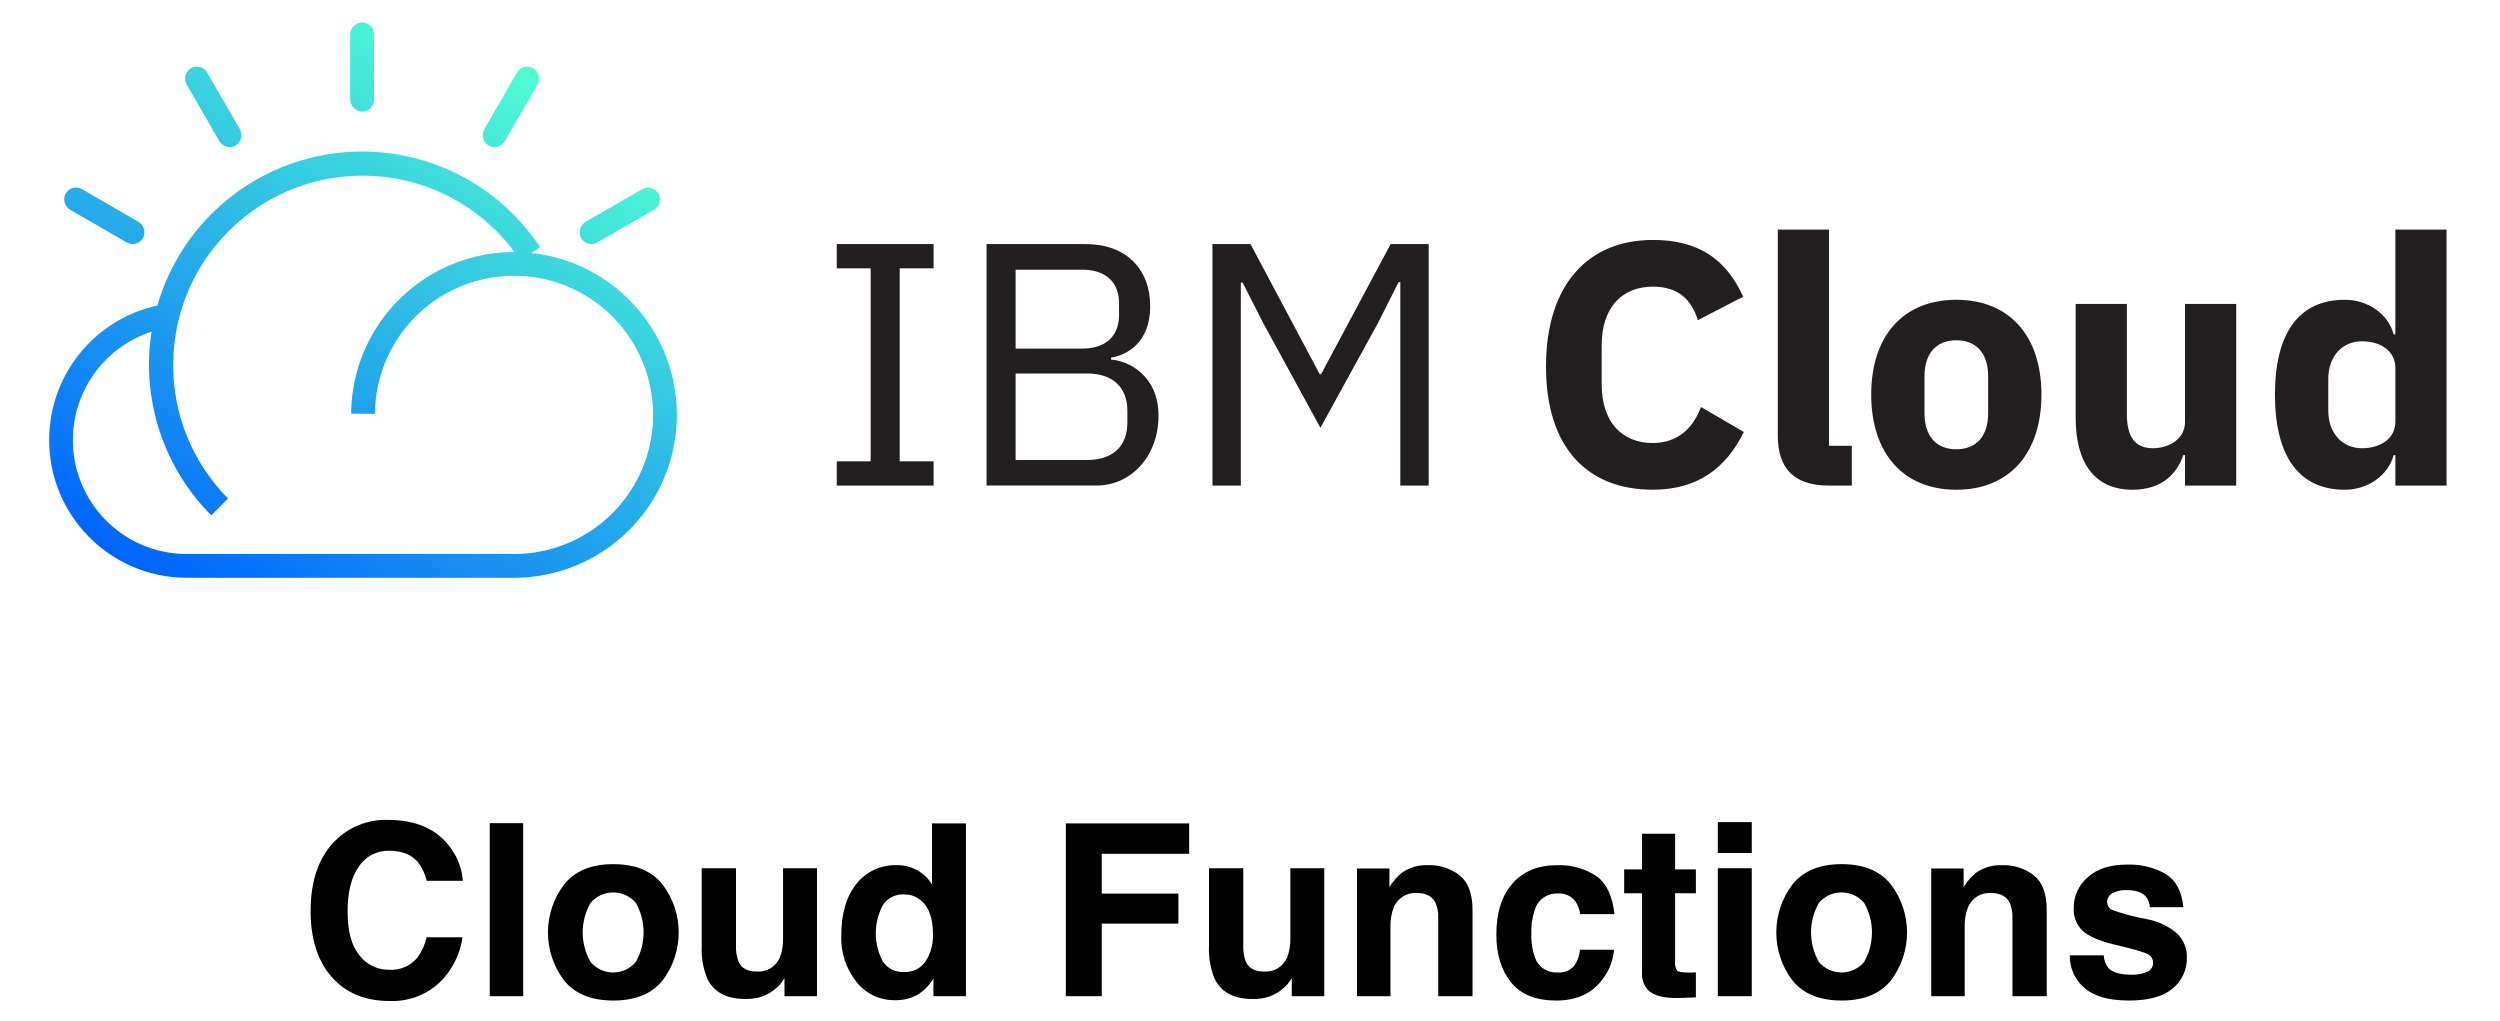
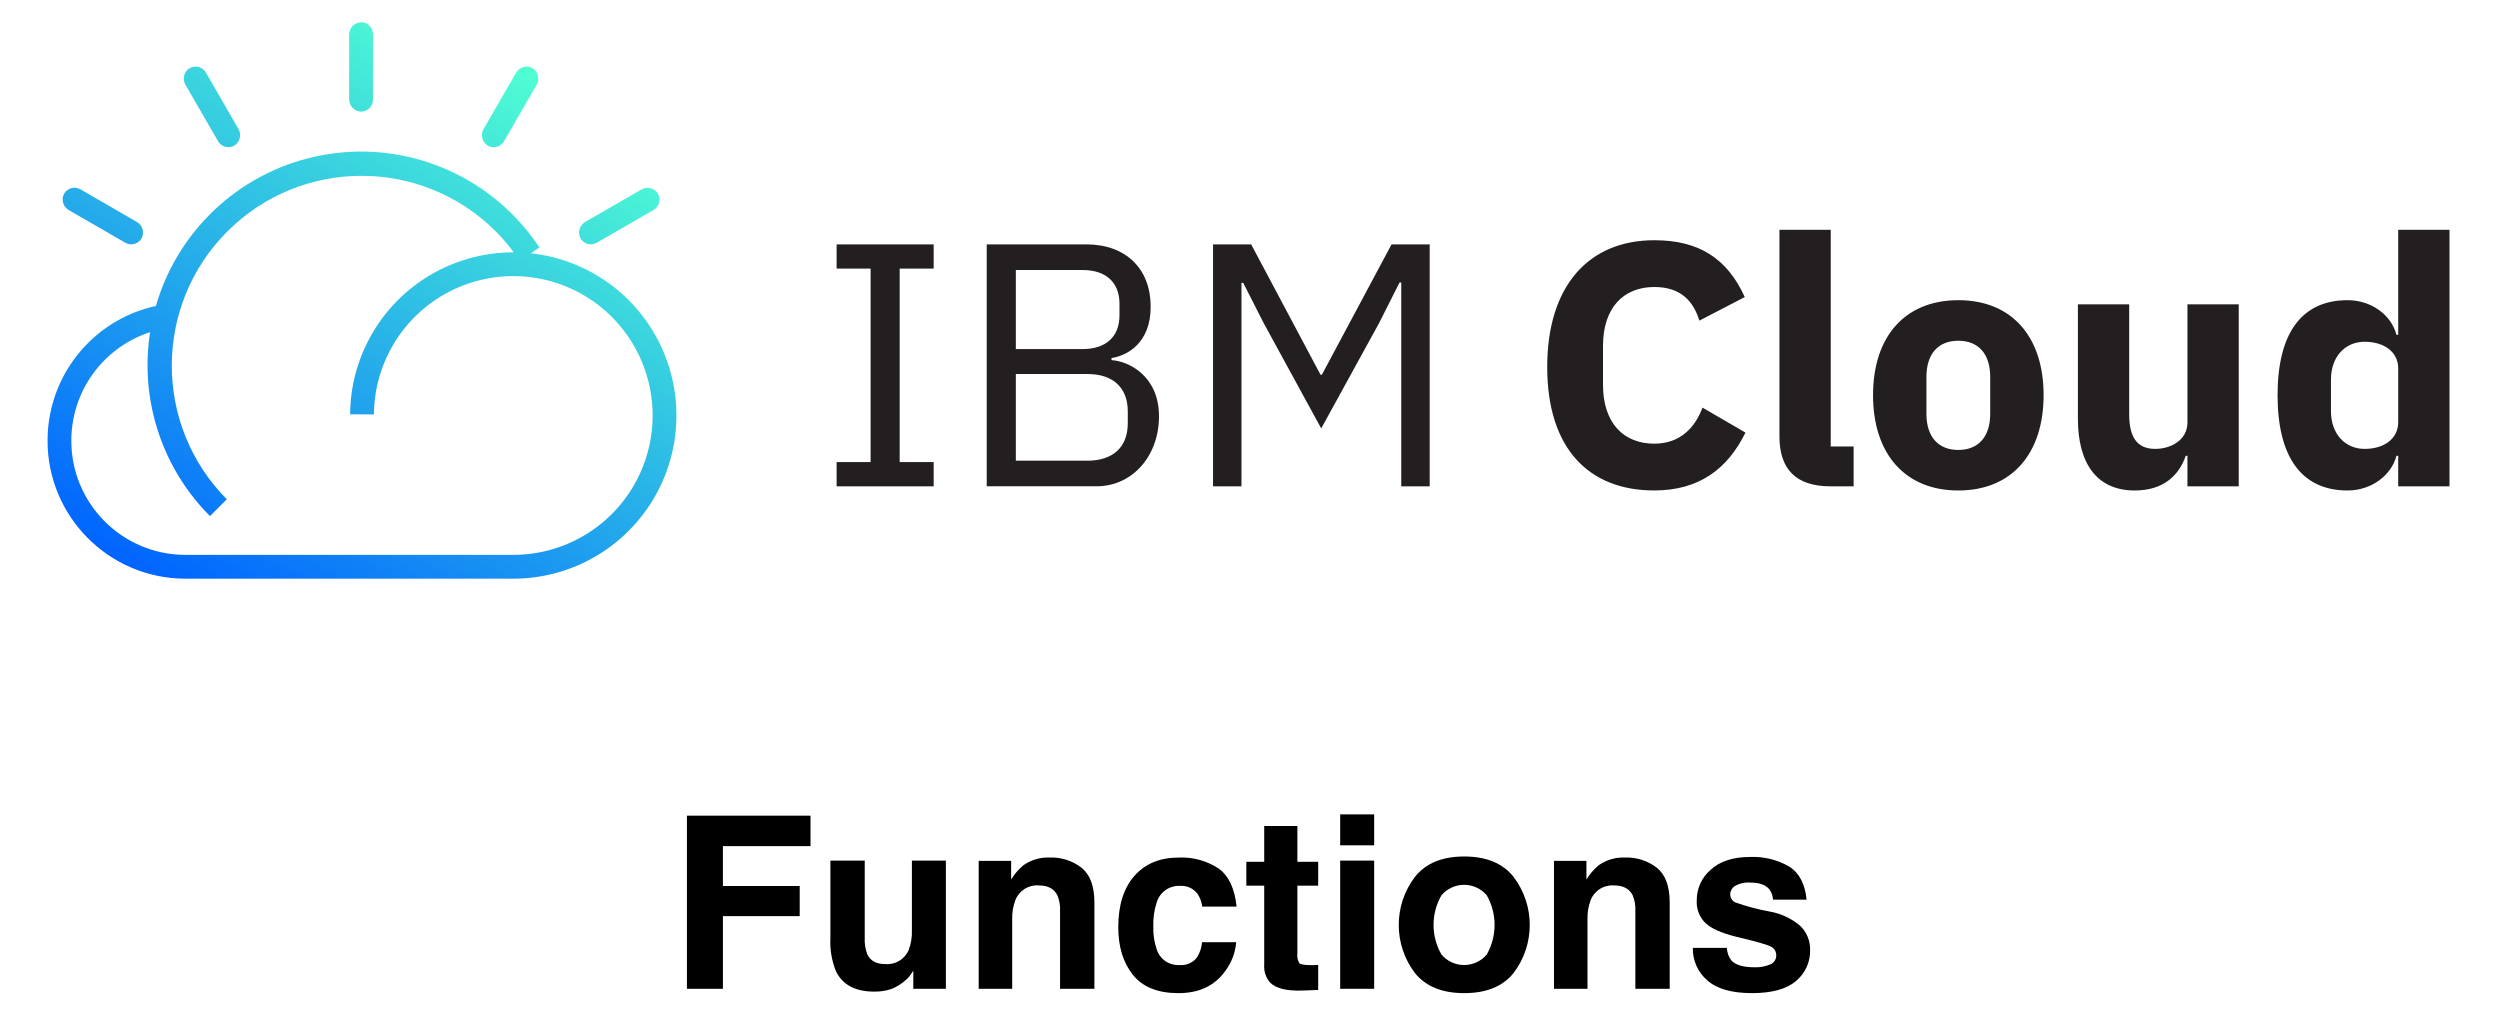
- <svg xmlns="http://www.w3.org/2000/svg" id="Layer_1" data-name="Layer 1" viewBox="-8.891 -2.879 550.16 224.64">
+ <svg xmlns="http://www.w3.org/2000/svg" id="Layer_1" data-name="Layer 1" viewBox="-8.871 -0.839 549.12 222.56">
  <defs>
    <style>.cls-1{fill:#231f20;}.cls-2{fill:url(#linear-gradient);}</style>
-     <linearGradient id="linear-gradient" x1="106.292" y1="51.148" x2="36.652" y2="171.767" gradientTransform="translate(0 -40.25349)" gradientUnits="userSpaceOnUse">
+     <linearGradient id="linear-gradient" x1="105.938" y1="166.852" x2="36.299" y2="46.232" gradientTransform="matrix(1, 0, 0, -1, 0, 179.7465)" gradientUnits="userSpaceOnUse">
      <stop offset="0" stop-color="#50ffd2" />
      <stop offset="1" stop-color="#0064ff" />
    </linearGradient>
  </defs>
-   <path d="M64.755,182.25A15.674,15.674,0,0,1,76.459,177.549q9.506,0,13.902,6.303a13.735,13.735,0,0,1,2.606,7.104H85.011a10.851,10.851,0,0,0-1.948-4.134q-2.126-2.479-6.301-2.479a7.764,7.764,0,0,0-6.706,3.5q-2.454,3.501-2.455,9.906,0,6.406,2.59,9.596a8.117,8.117,0,0,0,6.582,3.19,7.457,7.457,0,0,0,6.241-2.738,12.016,12.016,0,0,0,1.971-4.417h7.904a17.148,17.148,0,0,1-5.226,10.125,15.207,15.207,0,0,1-10.771,3.9q-8.126,0-12.777-5.269-4.65-5.295-4.65-14.517Q59.465,187.648,64.755,182.25Z" />
-   <path d="M106.244,216.346H98.882V178.272h7.362Z" />
-   <path d="M136.904,212.901q-3.565,4.4-10.823,4.4-7.259,0-10.823-4.4a17.466,17.466,0,0,1,0-21.149q3.564-4.465,10.823-4.465,7.258,0,10.823,4.465a17.468,17.468,0,0,1,0,21.149Zm-5.889-4.068a13.145,13.145,0,0,0,0-13.038,6.542,6.542,0,0,0-9.932,0,13.058,13.058,0,0,0,0,13.038,6.52,6.52,0,0,0,9.932,0Z" />
-   <path d="M153.075,188.191v16.971a8.926,8.926,0,0,0,.564,3.616q1.002,2.145,3.932,2.144a5.136,5.136,0,0,0,5.141-3.048,11.065,11.065,0,0,0,.721-4.365V188.191h7.465v28.155h-7.154V212.368q-.105.129-.516.774a5.216,5.216,0,0,1-.979,1.137,10.229,10.229,0,0,1-3.336,2.118,11.345,11.345,0,0,1-3.773.568q-6.234,0-8.397-4.495a17.235,17.235,0,0,1-1.21-7.31v-16.971Z" />
-   <path d="M192.982,188.643a8.941,8.941,0,0,1,3.229,3.112V178.323h7.465v38.022h-7.154v-3.9a10.369,10.369,0,0,1-3.591,3.642,10.077,10.077,0,0,1-5.011,1.137,10.464,10.464,0,0,1-8.305-3.99,15.327,15.327,0,0,1-3.371-10.242q0-7.206,3.319-11.339a10.799,10.799,0,0,1,8.873-4.133A9.08,9.08,0,0,1,192.982,188.643Zm1.809,20.058a10.276,10.276,0,0,0,1.627-6.019q0-5.167-2.609-7.388a5.613,5.613,0,0,0-3.719-1.343,5.171,5.171,0,0,0-4.74,2.44,13.166,13.166,0,0,0,.025,12.296,5.199,5.199,0,0,0,4.663,2.337A5.436,5.436,0,0,0,194.79,208.7Z" />
-   <path d="M225.657,178.323h27.147v6.69H233.561v8.757h16.867v6.612H233.561v15.963h-7.904Z" />
-   <path d="M264.712,188.191v16.971a8.924,8.924,0,0,0,.565,3.616q1.002,2.145,3.932,2.144a5.136,5.136,0,0,0,5.14-3.048,11.084,11.084,0,0,0,.72-4.365V188.191h7.465v28.155h-7.154V212.368q-.104.129-.516.774a5.175,5.175,0,0,1-.978,1.137,10.219,10.219,0,0,1-3.336,2.118,11.337,11.337,0,0,1-3.773.568q-6.233,0-8.396-4.495a17.225,17.225,0,0,1-1.211-7.31v-16.971Z" />
-   <path d="M312.392,189.805q2.766,2.287,2.766,7.582v18.959h-7.543v-17.125a7.86,7.86,0,0,0-.59-3.41q-1.077-2.169-4.103-2.17a5.086,5.086,0,0,0-5.103,3.178,10.986,10.986,0,0,0-.718,4.287v15.24h-7.361V188.242H296.87v4.107a12.492,12.492,0,0,1,2.675-3.126,9.274,9.274,0,0,1,5.736-1.704A10.795,10.795,0,0,1,312.392,189.805Z" />
-   <path d="M338.844,198.29a6.511,6.511,0,0,0-1.062-2.841,4.454,4.454,0,0,0-3.857-1.705,5.08,5.08,0,0,0-5.102,3.693,15.339,15.339,0,0,0-.725,5.205,14.098,14.098,0,0,0,.725,4.973,4.924,4.924,0,0,0,4.972,3.513,4.388,4.388,0,0,0,3.677-1.395,6.936,6.936,0,0,0,1.32-3.616h7.517a12.306,12.306,0,0,1-2.43,6.354q-3.466,4.831-10.265,4.831-6.801,0-10.007-4.03-3.207-4.028-3.206-10.448,0-7.245,3.542-11.274,3.542-4.03,9.773-4.029a14.729,14.729,0,0,1,8.675,2.376q3.374,2.377,3.995,8.395Z" />
-   <path d="M348.53,193.693v-5.243h3.927v-7.853h7.284v7.853h4.571v5.243h-4.571v14.879a3.349,3.349,0,0,0,.438,2.156q.439.426,2.687.427.335,0,.711-.014c.249-.008.494-.021.735-.038v5.502l-3.486.129q-5.218.18-7.13-1.809a5.384,5.384,0,0,1-1.239-3.9v-17.332Z" />
-   <path d="M376.608,184.833h-7.465v-6.794h7.465Zm-7.465,3.357h7.465v28.155h-7.465Z" />
-   <path d="M407.217,212.901q-3.564,4.4-10.823,4.4-7.258,0-10.822-4.4a17.468,17.468,0,0,1,0-21.149q3.564-4.465,10.822-4.465t10.823,4.465a17.468,17.468,0,0,1,0,21.149Zm-5.89-4.068a13.138,13.138,0,0,0,0-13.038,6.542,6.542,0,0,0-9.932,0,13.061,13.061,0,0,0,0,13.038,6.52,6.52,0,0,0,9.932,0Z" />
-   <path d="M438.754,189.805q2.766,2.287,2.766,7.582v18.959h-7.543v-17.125a7.86,7.86,0,0,0-.59-3.41q-1.077-2.169-4.103-2.17a5.086,5.086,0,0,0-5.103,3.178,10.986,10.986,0,0,0-.718,4.287v15.24h-7.361V188.242h7.129v4.107a12.492,12.492,0,0,1,2.675-3.126,9.274,9.274,0,0,1,5.736-1.704A10.795,10.795,0,0,1,438.754,189.805Z" />
-   <path d="M454.072,207.357a4.9,4.9,0,0,0,1.013,2.79q1.375,1.472,5.087,1.473a7.784,7.784,0,0,0,3.465-.646,2.066,2.066,0,0,0,1.284-1.937,2.088,2.088,0,0,0-1.034-1.886q-1.036-.646-7.702-2.222-4.799-1.188-6.762-2.971a6.44,6.44,0,0,1-1.963-5.062,8.776,8.776,0,0,1,3.067-6.703q3.067-2.802,8.633-2.803a15.862,15.862,0,0,1,8.606,2.105q3.327,2.105,3.819,7.271h-7.362a4.345,4.345,0,0,0-.803-2.247q-1.217-1.499-4.145-1.498a5.964,5.964,0,0,0-3.432.749,2.154,2.154,0,0,0-1.023,1.756,1.922,1.922,0,0,0,1.089,1.834,47.098,47.098,0,0,0,7.686,2.041,14.099,14.099,0,0,1,6.595,3.125,7.098,7.098,0,0,1,2.17,5.295,8.552,8.552,0,0,1-3.119,6.833q-3.119,2.647-9.641,2.647-6.652,0-9.822-2.803a9.108,9.108,0,0,1-3.171-7.143Z" />
-   <path id="IBM_Cloud" data-name="IBM Cloud" class="cls-1" d="M175.246,103.979V98.65h7.464V56.165h-7.464v-5.329H196.562v5.329h-7.464V98.65H196.562v5.329ZM208.217,50.836h21.852c8.757,0,14.16,5.403,14.16,13.704,0,7.92-5.101,10.738-8.603,11.267v.455c3.809.228,10.43,3.501,10.43,12.332,0,8.757-5.864,15.378-13.704,15.378H208.217V50.836Zm6.394,22.996h14.695c5.028,0,8.067-2.665,8.067-7.384V63.857c0-4.72-3.046-7.384-8.067-7.384h-14.695Zm0,24.516h15.759c5.483,0,8.83-2.892,8.83-8.221V87.536c0-5.329-3.348-8.221-8.83-8.221H214.611Zm84.662-39.137H298.891l-4.492,8.91L281.685,91.266,269.046,68.122l-4.492-8.83h-.382v44.694h-6.246v-53.149h8.375l15.23,28.627h.302l15.304-28.627h8.375v53.143h-6.246V59.211ZM331.327,77.789c0-17.969,9.212-27.864,23.525-27.864,9.747,0,15.987,3.957,19.87,12.486l-9.975,5.175c-1.372-4.418-4.191-7.384-9.901-7.384-6.775,0-11.267,4.566-11.267,12.941v8.529c0,8.375,4.492,12.941,11.267,12.941,5.711,0,8.984-3.575,10.584-7.92l9.44,5.483c-3.957,8.067-10.277,12.713-20.024,12.713C340.539,104.896,331.327,95.758,331.327,77.789Zm62.201,26.19c-7.692,0-11.193-3.883-11.193-10.966V47.642h11.267V95.228h5.028v8.757h-5.101ZM402.894,83.955c0-12.867,7.003-20.861,18.732-20.861,11.723,0,18.732,7.994,18.732,20.861s-7.003,20.941-18.732,20.941C409.903,104.896,402.894,96.822,402.894,83.955Zm25.735,4.117V79.924c0-5.028-2.591-7.92-7.003-7.92-4.418,0-7.003,2.892-7.003,7.92v8.147c0,5.028,2.591,7.92,7.003,7.92C426.044,95.985,428.628,93.093,428.628,88.072Zm43.322,9.212h-.382c-1.372,4.037-4.646,7.612-11.193,7.612-8.147,0-12.486-5.711-12.486-15.759V64.011h11.267V88.146c0,4.874,1.6,7.612,5.711,7.612,3.501,0,7.083-1.981,7.083-5.784V64.011h11.267v39.974H471.95V97.284Zm46.294,0h-.382c-1.145,4.338-5.557,7.612-10.738,7.612-10.129,0-15.378-7.384-15.378-20.941,0-13.55,5.255-20.861,15.378-20.861,5.175,0,9.594,3.2,10.738,7.612h.382V47.642H529.511v56.343H518.244Zm0-7.391V78.091c0-3.655-3.12-5.864-7.384-5.864s-7.384,3.274-7.384,8.301v6.929c0,5.028,3.12,8.301,7.384,8.301S518.244,93.549,518.244,89.893Z" />
-   <path class="cls-2" d="M20.309,50.824a2.623,2.623,0,0,1-1.305-.351L6.661,43.347a2.72,2.72,0,0,1-1.286-3.218A2.62,2.62,0,0,1,8.722,38.547a2.214,2.214,0,0,1,.425.197l12.344,7.132a2.715,2.715,0,0,1,1.138,3.551A2.633,2.633,0,0,1,20.309,50.824ZM41.644,29.489a2.61,2.61,0,0,1-2.265-1.311L32.254,15.834a2.712,2.712,0,0,1,.498-3.428,2.615,2.615,0,0,1,3.686.308,2.838,2.838,0,0,1,.271.382l7.12,12.338a2.718,2.718,0,0,1-.689,3.588A2.639,2.639,0,0,1,41.644,29.489ZM68.172,18.899V4.831A2.73,2.73,0,0,1,70.671,2.05,2.618,2.618,0,0,1,73.403,4.542c0,.037.006.08.006.117V19.065a2.613,2.613,0,0,1-2.615,2.615H70.677A2.726,2.726,0,0,1,68.172,18.899Zm31.753,10.59a2.62,2.62,0,0,1-1.489-.468,2.721,2.721,0,0,1-.689-3.594l7.12-12.332a2.621,2.621,0,0,1,3.575-.96,2.378,2.378,0,0,1,.382.271,2.72,2.72,0,0,1,.498,3.428l-7.126,12.344A2.628,2.628,0,0,1,99.925,29.489Zm21.335,21.335A2.621,2.621,0,0,1,118.94,49.427a2.713,2.713,0,0,1,1.138-3.551L132.318,38.812a2.691,2.691,0,0,1,3.397.492,2.613,2.613,0,0,1-.277,3.686,2.554,2.554,0,0,1-.394.283l-12.48,7.206A2.665,2.665,0,0,1,121.26,50.824ZM37.607,110.526a46.918,46.918,0,1,1,70.084-62.152c.806,1.022,1.575,2.086,2.277,3.157L105.605,54.411c-.628-.954-1.311-1.895-2.025-2.806a42.572,42.572,0,0,0-3.323-3.741,41.69,41.69,0,0,0-58.958,58.958Zm66.625,13.741H32.026A30.306,30.306,0,0,1,1.928,93.758v-.018l5.224.037a25.068,25.068,0,0,0,24.885,25.261h72.17a30.615,30.615,0,0,0,22.83-51.026l3.895-3.483a35.842,35.842,0,0,1-26.701,59.74ZM7.153,93.776l-5.224-.037A30.273,30.273,0,0,1,27.183,64.079l.874,5.157A25.048,25.048,0,0,0,7.153,93.776Zm66.459-5.581-5.231-.037a35.845,35.845,0,0,1,62.558-23.63l-3.895,3.483A30.615,30.615,0,0,0,73.612,88.195Z" />
+   <path d="M142.011,178.323h27.147v6.69h-19.243v8.757h16.867v6.612H149.916v15.963h-7.904Z" />
+   <path d="M181.067,188.191v16.971a8.924,8.924,0,0,0,.565,3.616q1.002,2.144,3.932,2.144a5.136,5.136,0,0,0,5.14-3.048,11.084,11.084,0,0,0,.72-4.365v-15.317h7.465v28.155h-7.154V212.368q-.104.129-.516.774a5.175,5.175,0,0,1-.978,1.137,10.22,10.22,0,0,1-3.336,2.118,11.337,11.337,0,0,1-3.773.568q-6.233,0-8.396-4.495a17.226,17.226,0,0,1-1.211-7.31v-16.971Z" />
+   <path d="M228.747,189.805q2.766,2.287,2.766,7.582v18.959h-7.543v-17.125a7.86,7.86,0,0,0-.59-3.41q-1.077-2.169-4.103-2.17a5.086,5.086,0,0,0-5.103,3.178,10.986,10.986,0,0,0-.718,4.287v15.24H206.096V188.242h7.129v4.107a12.493,12.493,0,0,1,2.675-3.126,9.274,9.274,0,0,1,5.736-1.704A10.795,10.795,0,0,1,228.747,189.805Z" />
+   <path d="M255.198,198.29a6.511,6.511,0,0,0-1.062-2.841,4.454,4.454,0,0,0-3.857-1.705,5.08,5.08,0,0,0-5.102,3.693,15.338,15.338,0,0,0-.725,5.205,14.098,14.098,0,0,0,.725,4.973,4.924,4.924,0,0,0,4.972,3.513,4.388,4.388,0,0,0,3.677-1.395,6.936,6.936,0,0,0,1.32-3.616h7.517a12.306,12.306,0,0,1-2.43,6.354q-3.466,4.831-10.265,4.831-6.801,0-10.007-4.03-3.207-4.028-3.206-10.448,0-7.245,3.542-11.274,3.542-4.03,9.773-4.029a14.729,14.729,0,0,1,8.675,2.376q3.374,2.377,3.995,8.395Z" />
+   <path d="M264.885,193.692v-5.243h3.927V180.597h7.284v7.853h4.571v5.243h-4.571v14.879a3.349,3.349,0,0,0,.438,2.156q.439.426,2.687.427.335,0,.711-.014c.249-.008.494-.021.735-.038v5.502l-3.486.129q-5.218.18-7.13-1.809a5.384,5.384,0,0,1-1.239-3.9v-17.332Z" />
+   <path d="M292.963,184.833h-7.465V178.039H292.963Zm-7.465,3.357H292.963v28.155h-7.465Z" />
+   <path d="M323.571,212.901q-3.564,4.4-10.823,4.4-7.258,0-10.822-4.4a17.468,17.468,0,0,1,0-21.149q3.564-4.465,10.822-4.465t10.823,4.465A17.468,17.468,0,0,1,323.571,212.901Zm-5.89-4.068a13.138,13.138,0,0,0,0-13.038,6.542,6.542,0,0,0-9.932,0,13.061,13.061,0,0,0,0,13.038,6.52,6.52,0,0,0,9.932,0Z" />
+   <path d="M355.109,189.805q2.766,2.287,2.766,7.582v18.959h-7.543v-17.125a7.86,7.86,0,0,0-.59-3.41q-1.077-2.169-4.103-2.17a5.086,5.086,0,0,0-5.103,3.178,10.986,10.986,0,0,0-.718,4.287v15.24h-7.361V188.242H339.586v4.107a12.492,12.492,0,0,1,2.675-3.126,9.274,9.274,0,0,1,5.736-1.704A10.795,10.795,0,0,1,355.109,189.805Z" />
+   <path d="M370.427,207.357a4.9,4.9,0,0,0,1.013,2.79q1.375,1.472,5.087,1.473a7.784,7.784,0,0,0,3.465-.646,2.066,2.066,0,0,0,1.284-1.937,2.088,2.088,0,0,0-1.034-1.886q-1.036-.646-7.702-2.222-4.799-1.188-6.762-2.971a6.44,6.44,0,0,1-1.963-5.062,8.776,8.776,0,0,1,3.067-6.703q3.067-2.802,8.633-2.803a15.862,15.862,0,0,1,8.606,2.105q3.327,2.105,3.819,7.271h-7.362a4.345,4.345,0,0,0-.803-2.247q-1.217-1.499-4.145-1.498a5.964,5.964,0,0,0-3.432.749,2.154,2.154,0,0,0-1.023,1.756,1.922,1.922,0,0,0,1.089,1.834,47.098,47.098,0,0,0,7.686,2.041,14.098,14.098,0,0,1,6.595,3.125,7.098,7.098,0,0,1,2.17,5.295,8.551,8.551,0,0,1-3.119,6.833q-3.119,2.647-9.641,2.647-6.652,0-9.822-2.803a9.108,9.108,0,0,1-3.171-7.143Z" />
+   <path id="IBM_Cloud" data-name="IBM Cloud" class="cls-1" d="M174.891,105.979v-5.329h7.464V58.165h-7.464v-5.329h21.316v5.329H188.743v42.485h7.464v5.329Zm32.971-53.143h21.852c8.757,0,14.16,5.403,14.16,13.704,0,7.92-5.101,10.738-8.603,11.267v.455c3.809.228,10.43,3.501,10.43,12.332,0,8.757-5.864,15.378-13.704,15.378H207.862V52.836Zm6.394,22.996h14.695c5.028,0,8.067-2.665,8.067-7.384V65.857c0-4.72-3.046-7.384-8.067-7.384h-14.695Zm0,24.516h15.759c5.483,0,8.83-2.892,8.83-8.221V89.536c0-5.329-3.348-8.221-8.83-8.221H214.256Zm84.662-39.137h-.381l-4.492,8.91L281.331,93.266,268.691,70.122l-4.492-8.83h-.382v44.694h-6.246v-53.149h8.375l15.23,28.627h.302L296.782,52.836h8.375v53.143h-6.246V61.211ZM330.972,79.789c0-17.969,9.212-27.864,23.525-27.864,9.747,0,15.987,3.957,19.87,12.486l-9.975,5.175c-1.372-4.418-4.191-7.384-9.901-7.384-6.775,0-11.267,4.566-11.267,12.941v8.529c0,8.375,4.492,12.941,11.267,12.941,5.711,0,8.984-3.575,10.584-7.92l9.44,5.483c-3.957,8.067-10.277,12.713-20.024,12.713C340.184,106.896,330.972,97.758,330.972,79.789Zm62.201,26.19c-7.692,0-11.193-3.883-11.193-10.966V49.642h11.267V97.228h5.027v8.757h-5.101ZM402.539,85.955c0-12.867,7.003-20.861,18.732-20.861,11.723,0,18.732,7.994,18.732,20.861s-7.003,20.941-18.732,20.941C409.548,106.896,402.539,98.822,402.539,85.955Zm25.735,4.117V81.924c0-5.028-2.591-7.92-7.003-7.92-4.418,0-7.003,2.892-7.003,7.92v8.147c0,5.028,2.591,7.92,7.003,7.92,4.418-.006,7.003-2.898,7.003-7.92Zm43.322,9.212h-.382c-1.372,4.037-4.646,7.612-11.193,7.612-8.147,0-12.486-5.711-12.486-15.759V66.011h11.267V90.146c0,4.874,1.6,7.612,5.711,7.612,3.501,0,7.083-1.981,7.083-5.784V66.011h11.267v39.974H471.595V99.284Zm46.294,0h-.382c-1.145,4.338-5.557,7.612-10.738,7.612-10.129,0-15.378-7.384-15.378-20.941,0-13.55,5.255-20.861,15.378-20.861,5.175,0,9.594,3.2,10.738,7.612h.382V49.642h11.267v56.343H517.889Zm0-7.391V80.091c0-3.655-3.12-5.864-7.384-5.864s-7.384,3.274-7.384,8.301v6.929c0,5.028,3.12,8.301,7.384,8.301s7.384-2.209,7.384-5.864Z" />
+   <path class="cls-2" d="M19.955,52.824a2.623,2.623,0,0,1-1.305-.351L6.306,45.347a2.72,2.72,0,0,1-1.286-3.218,2.62,2.62,0,0,1,3.348-1.581,2.214,2.214,0,0,1,.425.197l12.344,7.132a2.715,2.715,0,0,1,1.138,3.551A2.633,2.633,0,0,1,19.955,52.824ZM41.289,31.489a2.61,2.61,0,0,1-2.265-1.311L31.899,17.834a2.712,2.712,0,0,1,.498-3.428,2.615,2.615,0,0,1,3.685.307l.001.001a2.839,2.839,0,0,1,.271.382l7.12,12.338a2.718,2.718,0,0,1-.689,3.588A2.639,2.639,0,0,1,41.289,31.489ZM67.818,20.899V6.831A2.73,2.73,0,0,1,70.316,4.05a2.618,2.618,0,0,1,2.732,2.492c0,.037.006.08.006.117V21.065a2.613,2.613,0,0,1-2.611,2.615h-.121A2.726,2.726,0,0,1,67.818,20.899Zm31.753,10.59a2.62,2.62,0,0,1-1.489-.468,2.721,2.721,0,0,1-.689-3.594l7.12-12.332a2.621,2.621,0,0,1,3.575-.96,2.378,2.378,0,0,1,.382.271,2.72,2.72,0,0,1,.498,3.428l-7.126,12.344A2.628,2.628,0,0,1,99.571,31.489ZM120.905,52.824a2.621,2.621,0,0,1-2.32-1.397,2.713,2.713,0,0,1,1.138-3.551l12.24-7.064a2.691,2.691,0,0,1,3.397.492,2.613,2.613,0,0,1-.275,3.685l-.002.001a2.554,2.554,0,0,1-.394.283l-12.48,7.206A2.665,2.665,0,0,1,120.905,52.824ZM37.253,112.526A46.918,46.918,0,1,1,107.336,50.375c.806,1.022,1.575,2.086,2.277,3.157l-4.363,2.88c-.628-.954-1.311-1.895-2.025-2.806a42.571,42.571,0,0,0-3.323-3.741,41.69,41.69,0,0,0-58.958,58.958Zm66.625,13.741H31.671A30.306,30.306,0,0,1,1.574,95.758v-.018l5.224.037A25.068,25.068,0,0,0,31.672,121.037l.011 0h72.17a30.615,30.615,0,0,0,22.83-51.026l3.895-3.483A35.842,35.842,0,0,1,103.878,126.267ZM6.798,95.776l-5.224-.037A30.273,30.273,0,0,1,26.828,66.079l.874,5.157A25.048,25.048,0,0,0,6.798,95.776Zm66.459-5.581L68.027,90.158a35.845,35.845,0,0,1,62.558-23.63l-3.895,3.483A30.615,30.615,0,0,0,73.258,90.195Z" />
</svg>
